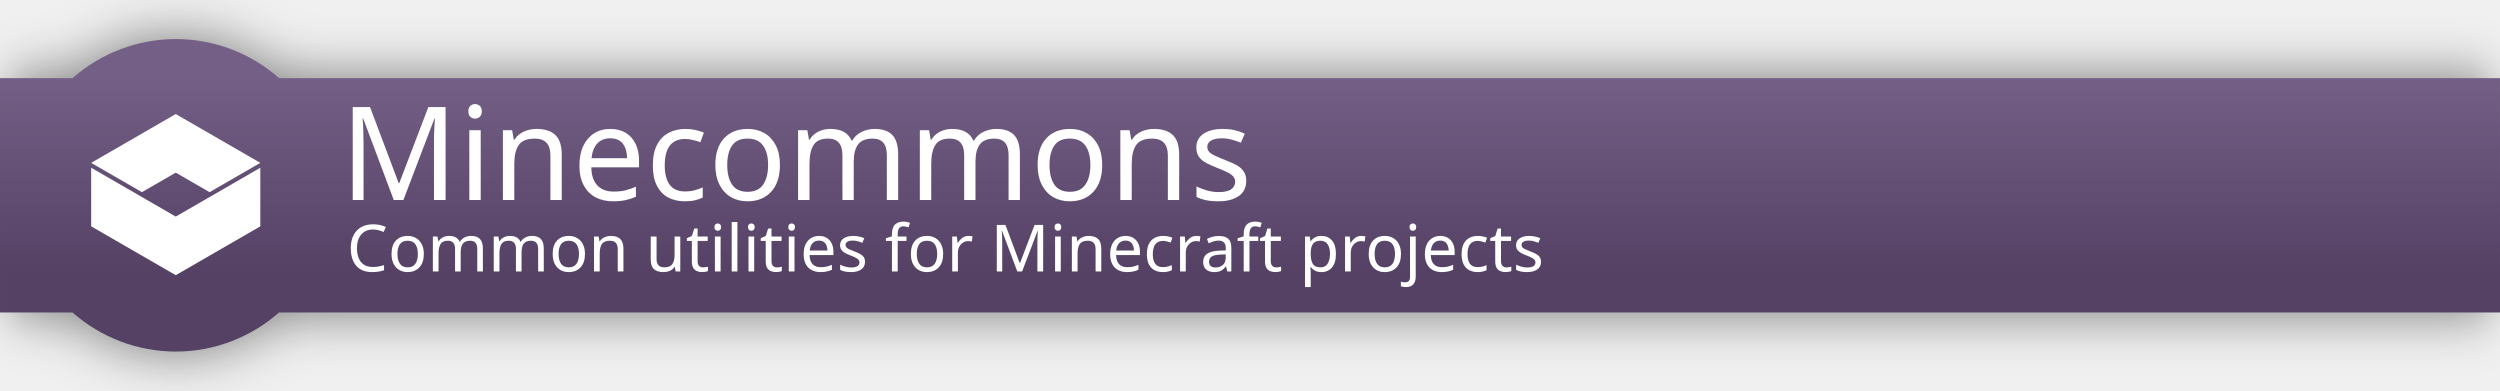
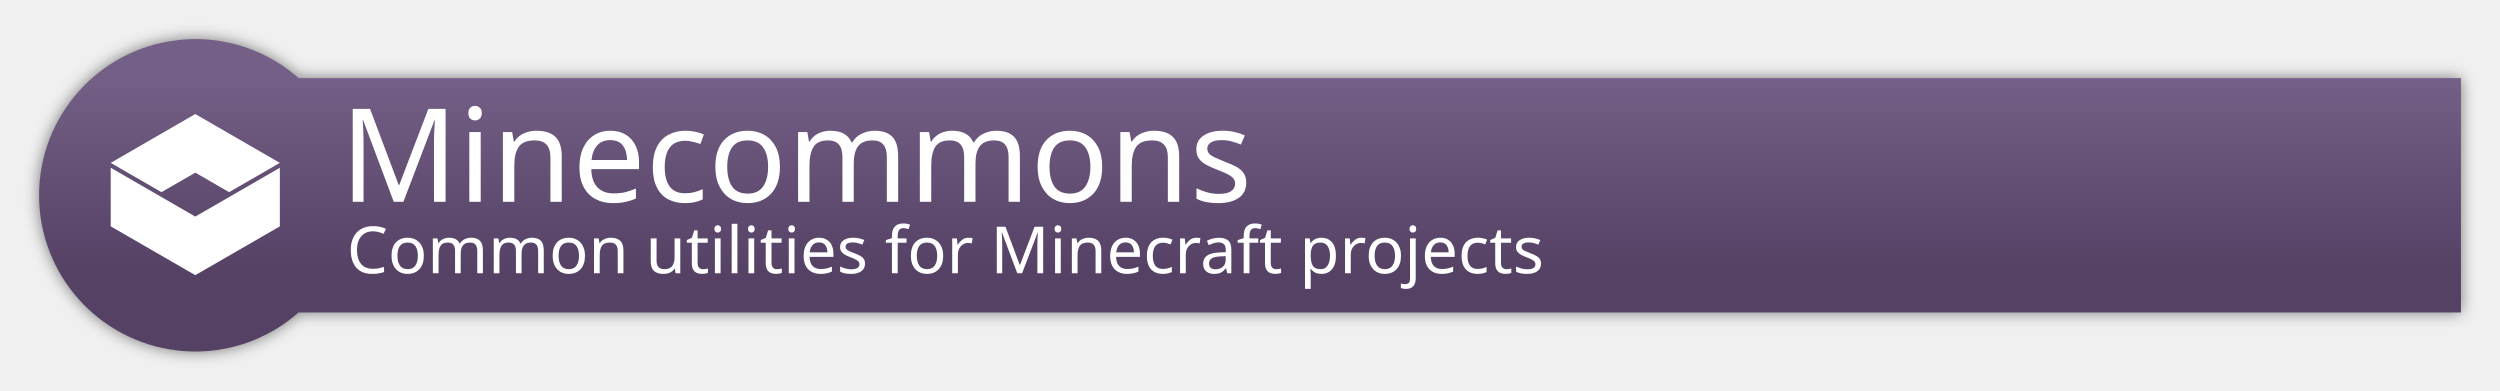
<svg xmlns="http://www.w3.org/2000/svg" xmlns:xlink="http://www.w3.org/1999/xlink" width="2048" height="320" viewBox="0 0 541.867 84.667" version="1.1" id="svg5">
  <defs id="defs2">
    <rect x="320" y="96" width="448" height="64" id="rect10272" />
    <linearGradient id="linearGradient1144">
      <stop style="stop-color:#745f86;stop-opacity:1" offset="0" id="stop1140" />
      <stop style="stop-color:#544164;stop-opacity:1" offset="1" id="stop1142" />
    </linearGradient>
    <filter style="color-interpolation-filters:sRGB" id="filter61543" x="-0.078" y="-0.071" width="1.155" height="1.142">
      <feFlood flood-opacity="0.502" flood-color="rgb(0,0,0)" result="flood" id="feFlood61533" />
      <feComposite in="flood" in2="SourceGraphic" operator="in" result="composite1" id="feComposite61535" />
      <feGaussianBlur in="composite1" stdDeviation="2" result="blur" id="feGaussianBlur61537" />
      <feOffset dx="0" dy="0" result="offset" id="feOffset61539" />
      <feComposite in="SourceGraphic" in2="offset" operator="over" result="composite2" id="feComposite61541" />
    </filter>
    <filter style="color-interpolation-filters:sRGB" id="filter61555" x="-0.018" y="-0.142" width="1.035" height="1.283">
      <feFlood flood-opacity="0.502" flood-color="rgb(0,0,0)" result="flood" id="feFlood61545" />
      <feComposite in="flood" in2="SourceGraphic" operator="in" result="composite1" id="feComposite61547" />
      <feGaussianBlur in="composite1" stdDeviation="2" result="blur" id="feGaussianBlur61549" />
      <feOffset dx="0" dy="0" result="offset" id="feOffset61551" />
      <feComposite in="SourceGraphic" in2="offset" operator="over" result="composite2" id="feComposite61553" />
    </filter>
-     <linearGradient xlink:href="#linearGradient1144" id="linearGradient1335" x1="270.933" y1="8.467" x2="270.933" y2="50.8" gradientUnits="userSpaceOnUse" gradientTransform="translate(0,8.466667)" />
-     <filter style="color-interpolation-filters:sRGB;" id="filter34827" x="-0.027" y="-0.213" width="1.053" height="1.425">
-       <feFlood flood-opacity="0.502" flood-color="rgb(0,0,0)" result="flood" id="feFlood34817" />
-       <feComposite in="flood" in2="SourceGraphic" operator="in" result="composite1" id="feComposite34819" />
-       <feGaussianBlur in="composite1" stdDeviation="6" result="blur" id="feGaussianBlur34821" />
-       <feOffset dx="0" dy="0" result="offset" id="feOffset34823" />
-       <feComposite in="SourceGraphic" in2="offset" operator="over" result="composite2" id="feComposite34825" />
+     <linearGradient xlink:href="#linearGradient1144" id="linearGradient1335" x1="270.933" y1="8.467" x2="270.933" y2="50.8" gradientUnits="userSpaceOnUse" gradientTransform="matrix(3.779528,0,0,3.779528,0,32)" />
+     <filter style="color-interpolation-filters:sRGB;" id="filter37415" x="-0.007" y="-0.056" width="1.015" height="1.113">
+       <feFlood flood-opacity="0.502" flood-color="rgb(0,0,0)" result="flood" id="feFlood37405" />
+       <feComposite in="flood" in2="SourceGraphic" operator="in" result="composite1" id="feComposite37407" />
+       <feGaussianBlur in="composite1" stdDeviation="6" result="blur" id="feGaussianBlur37409" />
+       <feOffset dx="0" dy="0" result="offset" id="feOffset37411" />
+       <feComposite in="SourceGraphic" in2="offset" operator="over" result="composite2" id="feComposite37413" />
    </filter>
  </defs>
  <g id="layer1">
    <text xml:space="preserve" transform="matrix(0.5291667,0,0,0.5291667,6.6666667e-6,-15.53334)" id="text10270" style="font-style:normal;font-variant:normal;font-weight:normal;font-stretch:normal;font-size:40px;line-height:1.25;font-family:Bahnschrift;-inkscape-font-specification:Bahnschrift;white-space:pre;shape-inside:url(#rect10272);fill:#000000;fill-opacity:1;stroke:none" />
-     <path id="rect1327" style="fill:url(#linearGradient1335);stroke-width:1;filter:url(#filter34827)" d="M 38.1,8.467 A 33.867,33.867 0 0 0 15.732,16.933 H 0 v 50.8 H 15.732 A 33.867,33.867 0 0 0 38.1,76.2 33.867,33.867 0 0 0 60.468,67.733 H 541.867 v -50.8 H 60.5 A 33.867,33.867 0 0 0 38.1,8.467 Z" />
-     <g id="g3781-5" style="stroke-width:8.467;stroke-miterlimit:4;stroke-dasharray:none" transform="matrix(0.5,0,0,0.5,-266.7088,76.04657)">
+     <path id="rect1327" style="fill:url(#linearGradient1335);stroke-width:3.78;filter:url(#filter37415)" d="m 160,32 c -2.737,0.003 -5.416,0.124 -8.068,0.301 -0.901,0.054 -1.801,0.118 -2.701,0.191 -1.571,0.141 -3.122,0.326 -4.664,0.527 C 80.348,40.82 32.043,95.309 32,160 c 0.043,64.691 48.348,119.18 112.566,126.98 1.542,0.202 3.093,0.387 4.664,0.527 0.9,0.073 1.8,0.137 2.701,0.191 2.653,0.177 5.331,0.298 8.068,0.301 2.78,-0.003 5.548,-0.128 8.307,-0.311 0.727,-0.044 1.454,-0.094 2.18,-0.15 2.559,-0.213 5.106,-0.496 7.639,-0.861 0.865,-0.13 1.728,-0.27 2.59,-0.418 2,-0.33 3.99,-0.705 5.969,-1.129 1.177,-0.25 2.35,-0.517 3.52,-0.801 1.869,-0.456 3.726,-0.955 5.57,-1.494 1.153,-0.332 2.301,-0.68 3.443,-1.045 2.057,-0.664 4.099,-1.371 6.119,-2.139 1.293,-0.499 2.578,-1.018 3.854,-1.559 1.109,-0.463 2.21,-0.947 3.307,-1.441 2.203,-0.994 4.377,-2.049 6.52,-3.166 0.84,-0.437 1.68,-0.872 2.51,-1.328 1.457,-0.795 2.899,-1.618 4.324,-2.469 l 0.131,-0.082 c 3.083,-1.863 6.085,-3.855 9,-5.971 0.396,-0.287 0.787,-0.58 1.18,-0.871 2.887,-2.137 5.682,-4.394 8.379,-6.766 h 0.002 L 2016,256 V 64 l -1771.34,5e-6 c -1.359,-1.195 -2.744,-2.362 -4.152,-3.498 -0.172,-0.139 -0.341,-0.28 -0.514,-0.418 -1.358,-1.086 -2.738,-2.144 -4.139,-3.174 -0.186,-0.137 -0.374,-0.272 -0.561,-0.408 -1.427,-1.04 -2.875,-2.051 -4.344,-3.031 -0.114,-0.076 -0.23,-0.149 -0.344,-0.225 -1.531,-1.015 -3.083,-1.997 -4.656,-2.945 -1.531,-0.917 -3.081,-1.802 -4.648,-2.654 -0.194,-0.106 -0.387,-0.213 -0.582,-0.318 -1.513,-0.815 -3.042,-1.599 -4.586,-2.352 -0.219,-0.107 -0.439,-0.213 -0.658,-0.318 -1.563,-0.753 -3.14,-1.475 -4.732,-2.164 -0.156,-0.068 -0.314,-0.132 -0.471,-0.199 -1.659,-0.711 -3.334,-1.387 -5.021,-2.027 -1.655,-0.622 -3.323,-1.21 -5.002,-1.764 -0.228,-0.076 -0.455,-0.154 -0.684,-0.229 -1.588,-0.515 -3.186,-0.999 -4.793,-1.451 -0.315,-0.089 -0.63,-0.175 -0.945,-0.262 -1.628,-0.448 -3.265,-0.864 -4.91,-1.248 -0.181,-0.042 -0.362,-0.08 -0.543,-0.121 -1.726,-0.394 -3.46,-0.752 -5.201,-1.074 l -0.082,-0.018 c -0.008,-0.002 -0.017,-0.002 -0.025,-0.004 -1.712,-0.311 -3.431,-0.587 -5.154,-0.828 -0.28,-0.04 -0.559,-0.081 -0.84,-0.119 -1.67,-0.224 -3.344,-0.415 -5.021,-0.572 -0.29,-0.027 -0.579,-0.055 -0.869,-0.08 -1.692,-0.15 -3.387,-0.266 -5.084,-0.348 -0.256,-0.012 -0.512,-0.019 -0.768,-0.029 -1.776,-0.077 -3.553,-0.118 -5.33,-0.121 z" transform="scale(0.2645833)" />
+     <g id="g3781-5" style="stroke-width:8.467;stroke-miterlimit:4;stroke-dasharray:none" transform="matrix(0.5,0,0,0.5,-262.4755,76.04657)">
      <path style="fill:#ffffff;fill-opacity:1;stroke:none;stroke-width:8.467;stroke-linecap:butt;stroke-linejoin:miter;stroke-miterlimit:4;stroke-dasharray:none;stroke-opacity:1" d="m 572.938,-53.975 36.662,21.167 36.662,-21.167 v -25.4 l -36.662,21.167 -36.662,-21.167 z" id="path7805-3-3" />
      <path style="fill:#ffffff;fill-opacity:1;stroke:none;stroke-width:8.467;stroke-linecap:butt;stroke-linejoin:miter;stroke-miterlimit:4;stroke-dasharray:none;stroke-opacity:1" d="m 572.938,-81.492 36.662,-21.167 36.662,21.167 -21.997,12.7 -14.665,-8.467 -14.665,8.467 z" id="path9079-6-5" />
    </g>
-     <g id="g34888" transform="translate(-1.23512e-6,2.147712)">
+     <g id="g34932" transform="translate(-1.23512e-6,2.54016)">
      <text xml:space="preserve" style="font-size:28.222px;line-height:1.25;font-family:'Noto Sans';-inkscape-font-specification:'Noto Sans';stroke-width:0.265" x="73.72" y="41.203" id="text8076">
        <tspan id="tspan8074" style="font-style:normal;font-variant:normal;font-weight:normal;font-stretch:normal;font-size:28.222px;font-family:Bahnschrift;-inkscape-font-specification:Bahnschrift;fill:#ffffff;fill-opacity:1;stroke-width:0.265" x="73.72" y="41.203">Minecommons</tspan>
      </text>
      <text xml:space="preserve" style="font-size:14.111px;line-height:1.25;font-family:'Noto Sans';-inkscape-font-specification:'Noto Sans';stroke-width:0.265" x="75.166" y="56.688" id="text28342">
        <tspan id="tspan28340" style="font-style:normal;font-variant:normal;font-weight:normal;font-stretch:normal;font-size:14.111px;font-family:Bahnschrift;-inkscape-font-specification:Bahnschrift;fill:#ffffff;fill-opacity:1;stroke-width:0.265" x="75.166" y="56.688">Common utilities for Minecraft projects</tspan>
      </text>
    </g>
  </g>
</svg>
